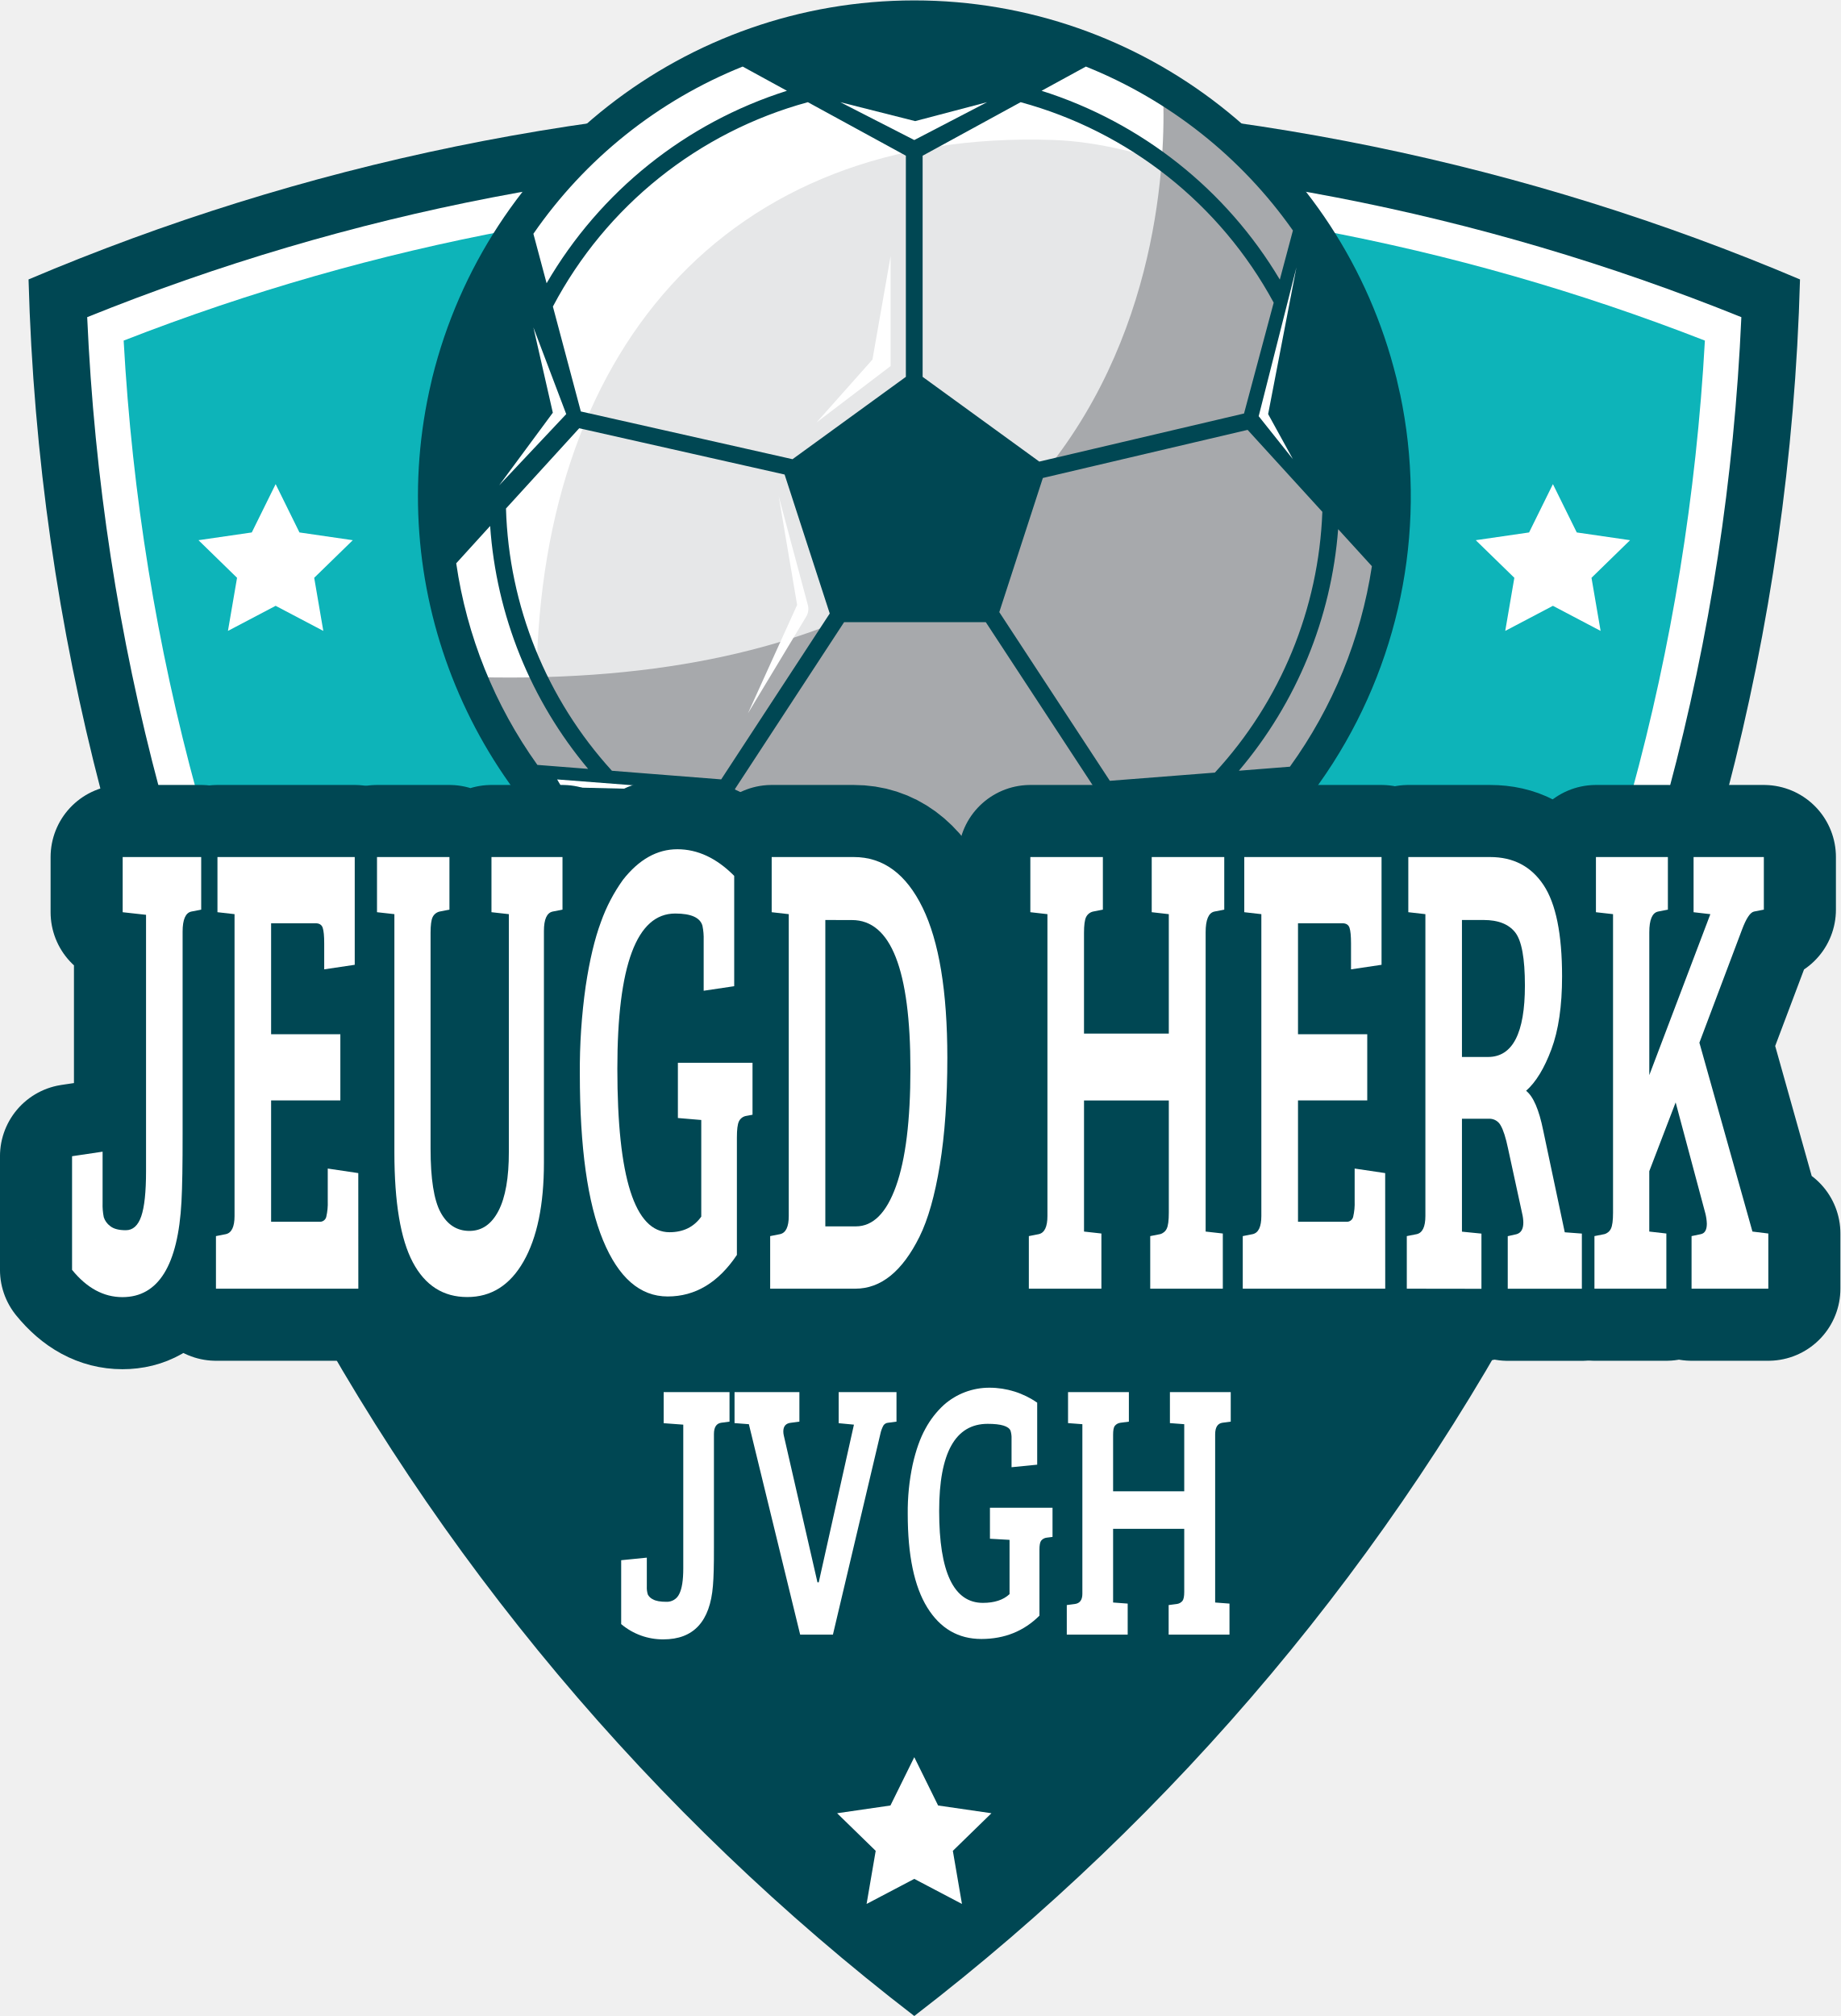
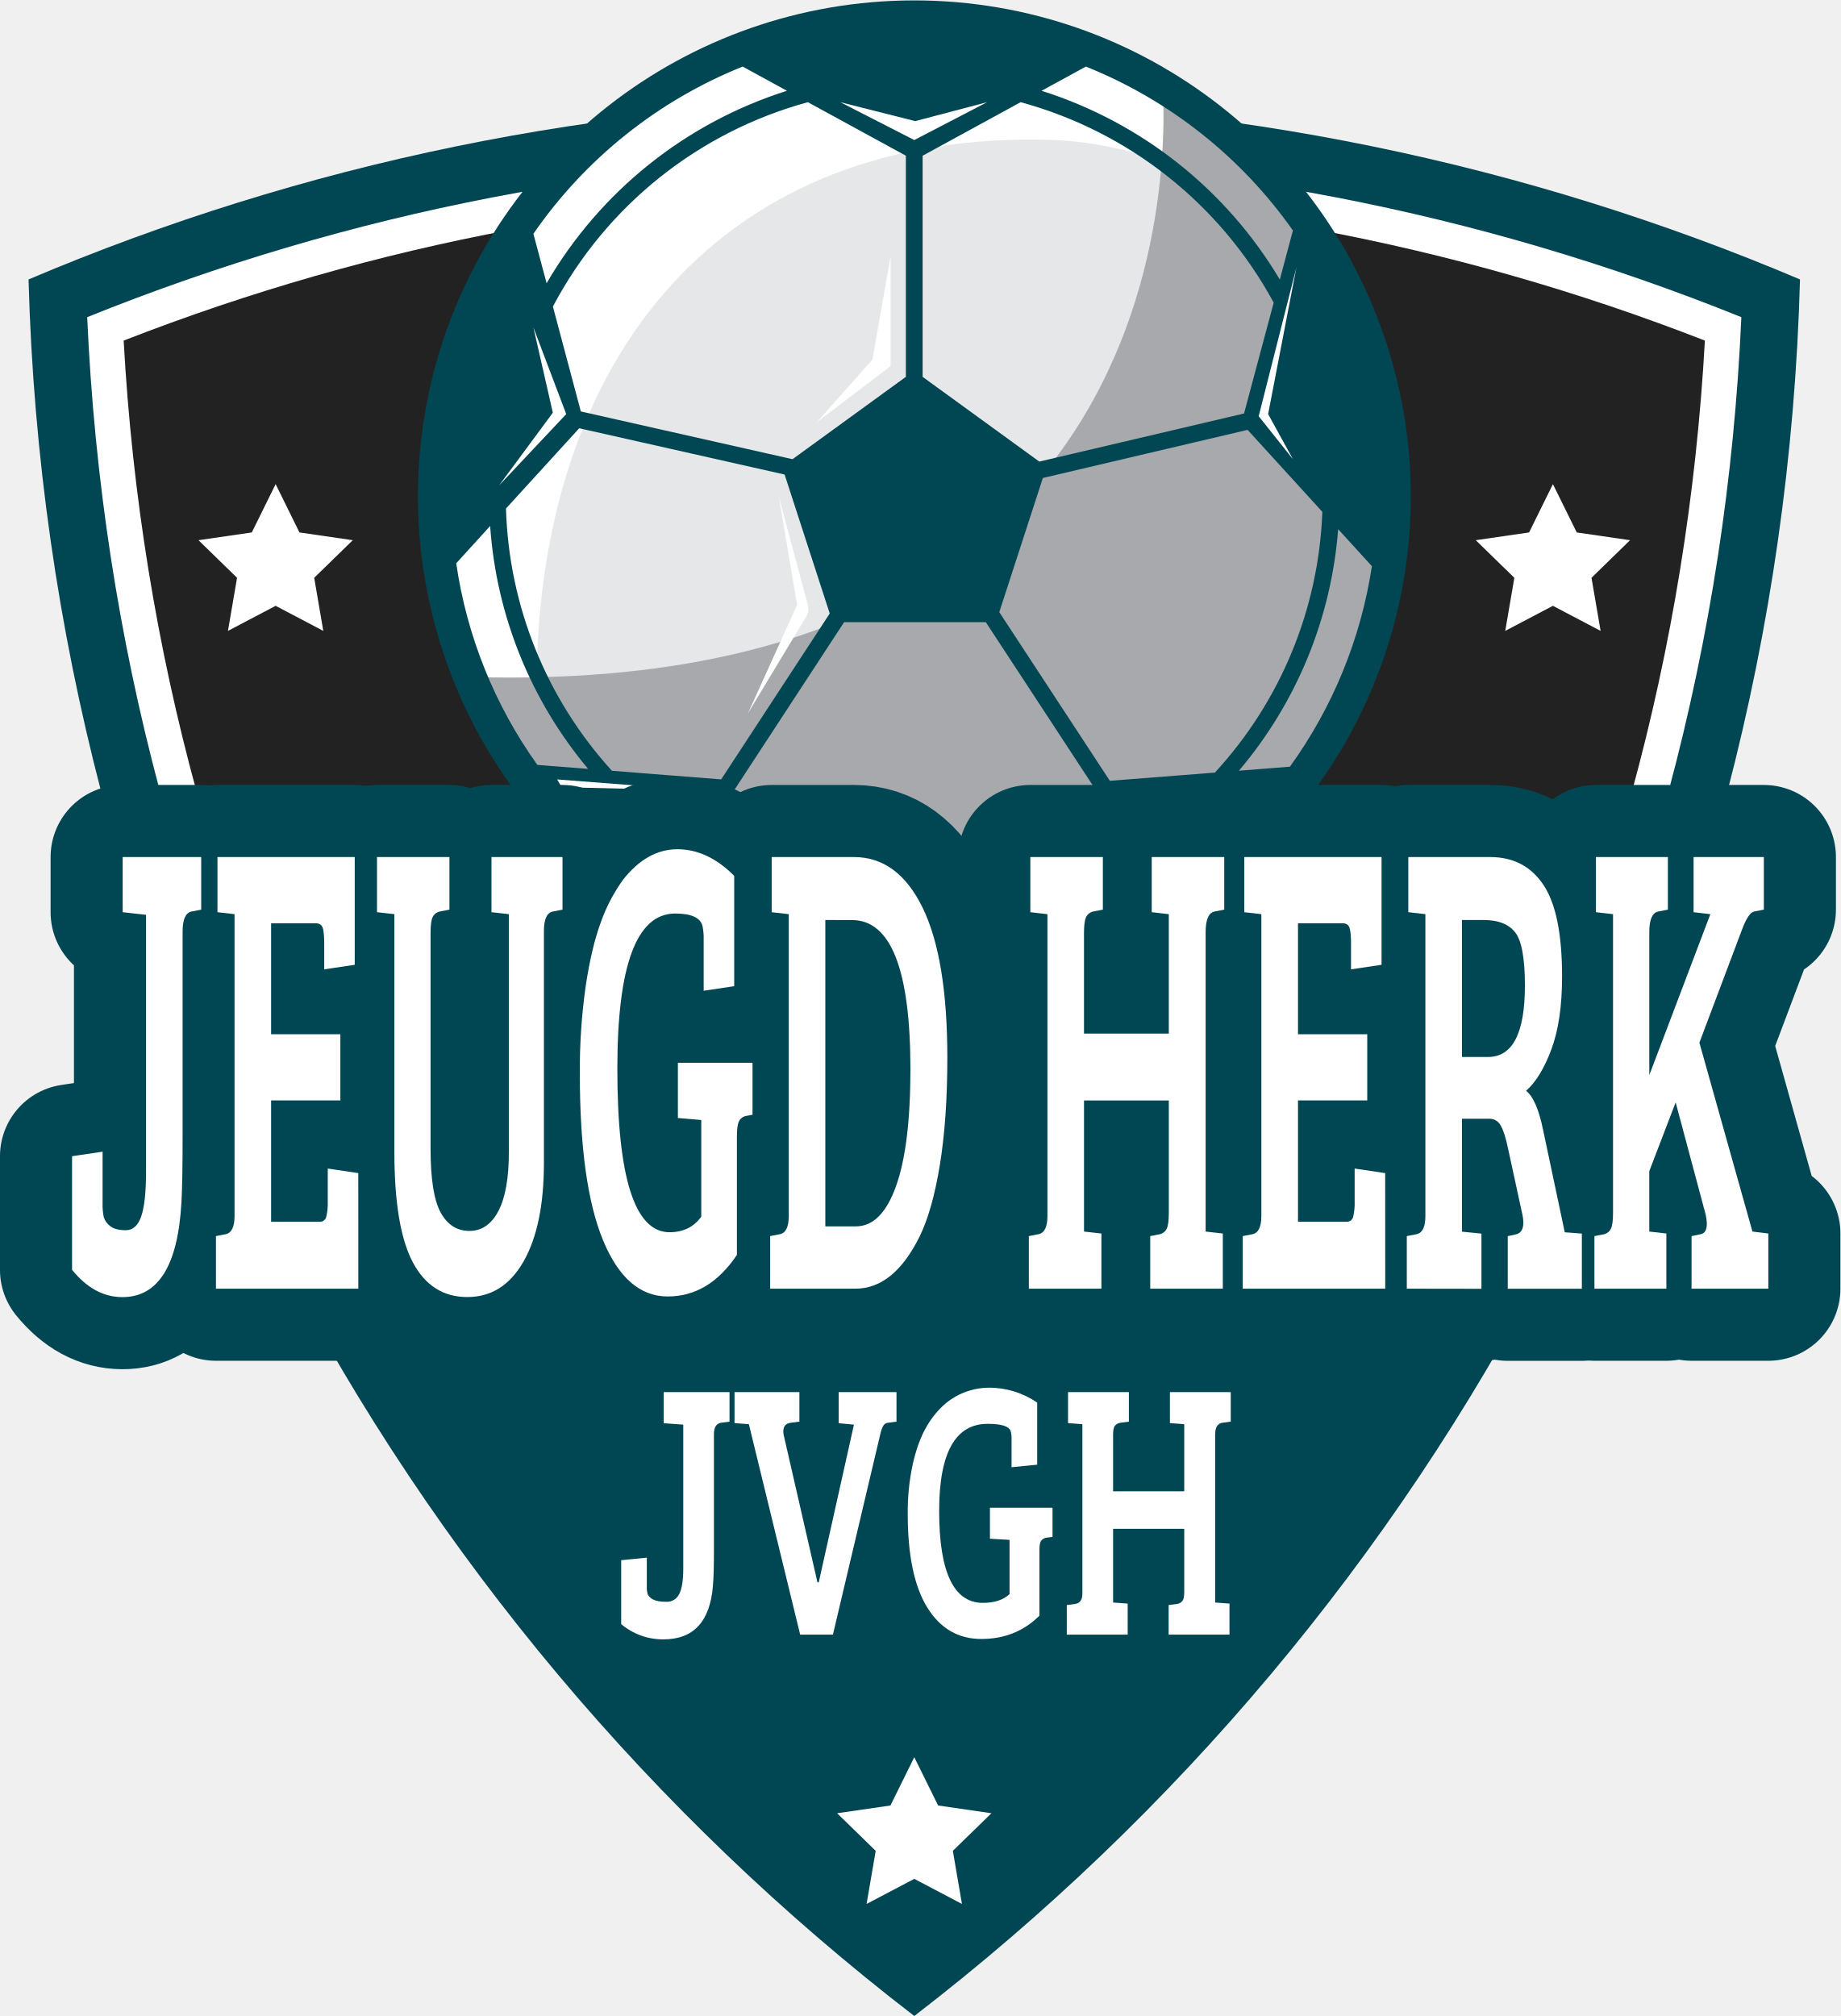
<svg xmlns="http://www.w3.org/2000/svg" viewBox="0 0 1085.12 1188.67">
  <defs>
-     <style>.cls-1{fill:#004753;}.cls-2,.cls-6{fill:#fff;}.cls-3{fill:#0db4b9;}.cls-4{fill:#e6e7e8;}.cls-5{fill:#a7a9ac;}.cls-6{stroke:#004753;stroke-linecap:round;stroke-linejoin:round;stroke-width:85px;}</style>
+     <style>.cls-1{fill:#004753;}.cls-2,.cls-6{fill:#fff;}.cls-3{fill:#222;}.cls-4{fill:#e6e7e8;}.cls-5{fill:#a7a9ac;}.cls-6{stroke:#004753;stroke-linecap:round;stroke-linejoin:round;stroke-width:85px;}</style>
  </defs>
  <g id="Layer_2" data-name="Layer 2">
    <g id="Layer_4" data-name="Layer 4">
      <path class="cls-1" d="M1061.32,164.76c-11.32,417-213.45,786.4-522.24,1023.91C230.28,951.16,28.15,581.76,16.83,164.76,177.27,96.7,353.8,59,539.08,59S900.88,96.7,1061.32,164.76Z" />
      <path class="cls-2" d="M539.07,1145.73C397.8,1032.41,279.64,888.63,196.36,728.44,108.58,559.61,59.86,377.55,51.41,187c155-62.53,318.91-94.22,487.66-94.22S871.78,124.46,1026.74,187c-8.45,190.56-57.18,372.62-145,541.45C798.51,888.63,680.35,1032.41,539.07,1145.73Z" />
      <path class="cls-3" d="M539.07,1118.94C405.89,1009.17,294,871.16,214.8,718.86,130.74,557.18,83,383,72.91,200.82c148.4-57.91,305.16-87.27,466.16-87.27s317.77,29.36,466.17,87.27c-10.13,182.14-57.83,356.35-141.89,518C784.17,871.16,672.25,1009.18,539.07,1118.94Z" />
      <circle class="cls-2" cx="539.07" cy="292.73" r="285.31" />
      <path class="cls-4" d="M811.33,283.8c0,129.17-80.21,239.77-193.94,285.45-14.86,6-78.81,14.69-135.76-4.85-80.85-27.74-164-83.34-167.13-104.83-2.05-14.29,1.83-36.24,1.79-51.09C315.67,208.61,427.3,76,621,82.53c53.31,1.81,113.72,29.66,157.59,53.19C802.34,179.23,811.33,230.86,811.33,283.8Z" />
      <path class="cls-5" d="M685,43.25s42.27,373.13-415.07,355.66c0,0,112.11,201.72,264.15,181,91-12.41,211.25-88.25,241.2-129.87S824,326.71,824.43,278.13C825.56,165.34,685,43.25,685,43.25Z" />
      <path class="cls-1" d="M825.51,232.34h0l-.08-.3-.12-.57c-.24-1.1-.5-2.19-.75-3.29l-1.13-5-.07-.28,0-.19h-.06a292.78,292.78,0,0,0-568.45.11h0l-.58,2.57a292.63,292.63,0,0,0,121.43,310h0l.41.27A292,292,0,0,0,695,540.38h0l.17-.11c2.2-1.4,4.39-2.82,6.55-4.27l.94-.62.62-.42h0a294.89,294.89,0,0,0,82.56-84.87,292.24,292.24,0,0,0,39.7-217.74Zm-92,11.46L612.79,272.16,544,222.2V91.82l57.79-31.57A241.85,241.85,0,0,1,751,178.45Zm-199.39-152V222.2l-66.83,48.55L342.47,242.6,326,180.75A241.83,241.83,0,0,1,476.33,60.25Zm-192.6,160.7,121.1,27.29,26.61,81.94-64,97.81-64.43-5.08a239.89,239.89,0,0,1-62.46-154.63Zm91.78,212.8,64.41-98.47h83.53l64.64,98.63-29.69,55.37a241.06,241.06,0,0,1-152.87.46Zm221.09-4.92L589.2,360.92l25.69-79.09,120.73-28.37,44.06,48.32a239.85,239.85,0,0,1-63.36,153.76ZM762.33,135.9l-7.72,28.95A251.86,251.86,0,0,0,614.13,53.53l26.13-14.28A274,274,0,0,1,762.33,135.9ZM437.89,39.25,464,53.53A251.86,251.86,0,0,0,322.29,167l-7.79-29.16A274.11,274.11,0,0,1,437.89,39.25ZM269,332.13l20-22a249.62,249.62,0,0,0,57.78,143.22L316.85,451A271.24,271.24,0,0,1,269,332.13Zm270.1,233.55a272,272,0,0,1-54.93-5.56L470,533.74a251.12,251.12,0,0,0,139.52-.41l-14.2,26.49A270.34,270.34,0,0,1,539.07,565.68ZM760.55,452.06l-30.07,2.37A249.65,249.65,0,0,0,789,312l19.9,21.83A271.45,271.45,0,0,1,760.55,452.06Z" />
      <polygon class="cls-5" points="742.15 178.21 727.93 239.63 659.51 253.46 719.28 231.79 742.15 178.21" />
      <polygon class="cls-2" points="525.13 150.97 525.13 215.83 481.43 249.1 514.41 212.01 525.13 150.97" />
      <path class="cls-2" d="M459.17,292.73l17.17,64.06a8.78,8.78,0,0,1-1,6.81l-34.34,57,29-63.92Z" />
      <polygon class="cls-2" points="582.01 60.25 539.08 82.57 495.45 60.25 539.61 71.41 582.01 60.25" />
      <polygon class="cls-2" points="764.41 157.59 742.15 245.4 762.34 270.75 747.72 244.16 764.41 157.59" />
      <polygon class="cls-2" points="730.48 464.28 651.26 467.37 624.67 519.31 654.35 472.93 730.48 464.28" />
      <path class="cls-2" d="M415.07,466.13c-1.86,0-86.57-6.56-86.57-6.56l9.28,15.84-.62-11.13Z" />
      <polygon class="cls-2" points="314.5 193.04 333.86 244.16 294.29 286.2 325.96 243.34 314.5 193.04" />
      <path class="cls-1" d="M191.61,767S441.4,1134.78,538.17,1166c0,0,304.56-265.93,366.92-446.42L294.41,672.38Z" />
      <polygon class="cls-2" points="539.08 1107.82 510.96 1122.6 516.33 1091.29 493.58 1069.12 525.02 1064.55 539.08 1036.07 553.13 1064.55 584.57 1069.12 561.82 1091.29 567.19 1122.6 539.08 1107.82" />
      <polygon class="cls-2" points="162.52 357.2 134.4 371.99 139.77 340.68 117.03 318.51 148.46 313.94 162.52 285.45 176.57 313.94 208.01 318.51 185.26 340.68 190.63 371.99 162.52 357.2" />
      <polygon class="cls-2" points="915.63 357.2 887.52 371.99 892.89 340.68 870.14 318.51 901.58 313.94 915.63 285.45 929.69 313.94 961.12 318.51 938.38 340.68 943.75 371.99 915.63 357.2" />
      <path class="cls-6" d="M107,708.55q-3,56.25-34.82,56.26-16.62,0-29.69-16.08v-67l18-2.68v30.23a36.23,36.23,0,0,0,.7,8.42,10.4,10.4,0,0,0,3.71,5.17q3,2.49,9.28,2.49t9.11-8.23q2.82-8.22,2.82-26.6V539.39l-13.78-1.53V505.33h46.3v31l-5.83,1.15q-5.13,1.14-5.13,11.86v119Q107.71,695.54,107,708.55Z" />
      <path class="cls-6" d="M211.28,759.83H127.33v-31l5.83-1.15q5.13-1.14,5.13-10.71V539l-10.07-1.15V505.33h80.94v63.53l-18,2.68V556.23c0-4.33-.29-7.4-.88-9.18s-2-2.68-4.24-2.68H159.85v65.44h40.83v39H159.85v71.56H188.3a3.82,3.82,0,0,0,4.07-2.87,35.12,35.12,0,0,0,.88-9.37V689l18,2.68Z" />
      <path class="cls-6" d="M253.87,550.11V677.17q0,26.79,5.92,37.69t17,10.91q11,0,17.14-11.86t6.1-34.83V539l-10.25-1.15V505.33h41.88v31l-5.83,1.15q-5.13,1.14-5.12,11.48V685.59q0,37.13-12,58.17t-33.23,21q-21.21,0-32.07-20.48t-10.87-64.87V539l-10.25-1.15V505.33H265v31l-5.84,1.15a6.1,6.1,0,0,0-4.06,3.25Q253.87,543.22,253.87,550.11Z" />
      <path class="cls-6" d="M434.49,670.66v69.27q-16.42,24.5-40.82,24.49t-38.09-33.1q-13.69-33.11-13.7-98.16a350,350,0,0,1,3.45-51.67q3.45-23,9-37.89a100.31,100.31,0,0,1,13-24.87q14.15-18,32.08-18t33.49,15.69v65.06l-18,2.68V554.32a36.17,36.17,0,0,0-.71-8.42q-1.95-7.26-16.08-7.27-34.11,0-34.11,91.46,0,96.45,30.75,96.45,12.19,0,18.73-9.19v-57h-.17l-13.61-1.15V626.65h44v30.62l-4.06.76a5.85,5.85,0,0,0-4,3.25C434.87,663,434.49,666.07,434.49,670.66Z" />
      <path class="cls-6" d="M454.11,759.83v-31l5.83-1.15q5.13-1.14,5.13-10.71V539L455,537.86V505.33h48.43q26,0,40.56,29.85t14.58,88.41q0,36.36-4.42,63.34t-12,42.28q-15.2,30.63-37.82,30.62Zm32.52-217.38V723.09h18q15.21,0,23.69-23.73t8.48-68.88q0-88-34.46-88Z" />
      <path class="cls-6" d="M689.16,715.05v-66.2h-50v77.3l10.25,1.15v32.53H606.63v-31l5.83-1.15q5.13-1.14,5.13-10.71V539l-10.08-1.15V505.33h42.77v31l-5.83,1.15a6.11,6.11,0,0,0-4.07,3.25q-1.23,2.49-1.23,9.38v59.32h50V539l-10.07-1.15V505.33h42.77v31L716,537.48q-5.13,1.14-5.13,12.25V726.15L721,727.3v32.53H678.2v-31l5.84-1.15a6,6,0,0,0,3.89-3.25C688.75,722.77,689.16,719.65,689.16,715.05Z" />
      <path class="cls-6" d="M816.76,759.83h-84v-31l5.84-1.15q5.11-1.14,5.12-10.71V539l-10.07-1.15V505.33h80.94v63.53l-18,2.68V556.23c0-4.33-.29-7.4-.88-9.18s-2-2.68-4.24-2.68H765.33v65.44h40.83v39H765.33v71.56h28.46a3.82,3.82,0,0,0,4.06-2.87,35.12,35.12,0,0,0,.88-9.37V689l18,2.68Z" />
      <path class="cls-6" d="M829.48,759.83v-31l5.84-1.15q5.11-1.14,5.12-10.71V539l-10.07-1.15V505.33h48.25q20.49,0,31.46,16.46t10.95,54q0,26-6.27,42.86t-14.94,24.5q6.38,5,10.08,23.34l12.72,60.09,10.08.76v32.53H889v-31l5.13-1.15q4.07-1.14,4.06-6.89a24.19,24.19,0,0,0-.7-5.35l-8.31-38.27q-2-9.57-4.33-13.59a7.51,7.51,0,0,0-6.8-4H862v66.59l11.49,1.15v32.53ZM862,623.21h15.38q21.74,0,21.74-42.1,0-24.12-5.75-31.38t-18.46-7.28H862Z" />
      <path class="cls-6" d="M951.08,715.05V539L941,537.86V505.33h42.42v31l-5.83,1.15q-5.13,1.14-5.13,12.25v84.19l36-94.91-9.89-1.15V505.33H1040v31l-5.83,1.15q-3.36.76-7.07,10.71L1002,614.79l31.28,111.36,9.36,1.15v32.53H997.38v-31l5.48-1.15q3.52-.75,3.53-6.12a28.61,28.61,0,0,0-.88-6.12L988,650l-15.55,40.56v35.59l10.07,1.15v32.53H940.12v-31l5.83-1.15a6,6,0,0,0,3.89-3.25C950.66,722.77,951.08,719.65,951.08,715.05Z" />
      <path class="cls-2" d="M420.36,935q-2.52,31.6-29.2,31.6a38.1,38.1,0,0,1-24.9-9V919.93l15.12-1.51v17a13.74,13.74,0,0,0,.59,4.73,6.5,6.5,0,0,0,3.11,2.9c1.68.94,4.28,1.4,7.78,1.4a8,8,0,0,0,7.64-4.62q2.37-4.62,2.37-15V840l-11.56-.86V820.81h38.83v17.42l-4.89.64c-2.87.43-4.3,2.66-4.3,6.67V912.4Q421,927.67,420.36,935Z" />
      <path class="cls-2" d="M462.15,846.4,482,933h.74L503.5,840l-9-.86V820.81h34.09v17.42l-4.89.64a3.61,3.61,0,0,0-2.81,1.61,18.11,18.11,0,0,0-1.78,4.84l-28,118.47H471.79L441.55,839.73l-8.45-.64V820.81h38.24v17.42l-4.89.64q-4.59.43-4.59,5.16A10.48,10.48,0,0,0,462.15,846.4Z" />
      <path class="cls-2" d="M612.88,913.69v38.92q-13.78,13.75-34.23,13.76t-31.94-18.6q-11.49-18.6-11.49-55.15a133,133,0,0,1,2.89-29q2.89-12.9,7.56-21.29a53.56,53.56,0,0,1,10.89-14,40.34,40.34,0,0,1,26.9-10.11,49.21,49.21,0,0,1,28.09,8.82V863.6l-15.12,1.5V848.33a14,14,0,0,0-.59-4.73q-1.64-4.08-13.49-4.08-28.61,0-28.6,51.38,0,54.18,25.79,54.18,10.22,0,15.71-5.16v-32h-.15l-11.41-.65V889h36.9v17.2l-3.41.43a4.89,4.89,0,0,0-3.33,1.83Q612.88,909.83,612.88,913.69Z" />
      <path class="cls-2" d="M698.25,938.63V901.44H656.31v43.43l8.6.64v18.28H629V946.37l4.89-.64c2.86-.43,4.3-2.44,4.3-6v-100l-8.45-.64V820.81h35.87v17.42l-4.89.64a5.19,5.19,0,0,0-3.41,1.83c-.7.93-1,2.69-1,5.27v33.32h41.94V839.73l-8.44-.64V820.81h35.86v17.42l-4.89.64c-2.87.43-4.3,2.73-4.3,6.88v99.12l8.45.64v18.28H689.06V946.37l4.9-.64a5.11,5.11,0,0,0,3.26-1.83Q698.25,942.51,698.25,938.63Z" />
      <line class="cls-1" x1="961.85" y1="525.79" x2="994" y2="525.79" />
      <path class="cls-2" d="M107,708.55q-3,56.25-34.82,56.26-16.62,0-29.69-16.08v-67l18-2.68v30.23a36.23,36.23,0,0,0,.7,8.42,10.4,10.4,0,0,0,3.71,5.17q3,2.49,9.28,2.49t9.11-8.23q2.82-8.22,2.82-26.6V539.39l-13.78-1.53V505.33h46.3v31l-5.83,1.15q-5.13,1.14-5.13,11.86v119Q107.71,695.54,107,708.55Z" />
      <path class="cls-2" d="M211.28,759.83H127.33v-31l5.83-1.15q5.13-1.14,5.13-10.71V539l-10.07-1.15V505.33h80.94v63.53l-18,2.68V556.23c0-4.33-.29-7.4-.88-9.18s-2-2.68-4.24-2.68H159.85v65.44h40.83v39H159.85v71.56H188.3a3.82,3.82,0,0,0,4.07-2.87,35.12,35.12,0,0,0,.88-9.37V689l18,2.68Z" />
      <path class="cls-2" d="M253.87,550.11V677.17q0,26.79,5.92,37.69t17,10.91q11,0,17.14-11.86t6.1-34.83V539l-10.25-1.15V505.33h41.88v31l-5.83,1.15q-5.13,1.14-5.12,11.48V685.59q0,37.13-12,58.17t-33.23,21q-21.21,0-32.07-20.48t-10.87-64.87V539l-10.25-1.15V505.33H265v31l-5.84,1.15a6.1,6.1,0,0,0-4.06,3.25Q253.87,543.22,253.87,550.11Z" />
      <path class="cls-2" d="M434.49,670.66v69.27q-16.42,24.5-40.82,24.49t-38.09-33.1q-13.69-33.11-13.7-98.16a350,350,0,0,1,3.45-51.67q3.45-23,9-37.89a100.31,100.31,0,0,1,13-24.87q14.15-18,32.08-18t33.49,15.69v65.06l-18,2.68V554.32a36.17,36.17,0,0,0-.71-8.42q-1.95-7.27-16.08-7.27-34.11,0-34.11,91.46,0,96.45,30.75,96.45,12.19,0,18.73-9.19v-57h-.17l-13.61-1.15V626.65h44v30.62l-4.06.76a5.85,5.85,0,0,0-4,3.25C434.87,663,434.49,666.07,434.49,670.66Z" />
      <path class="cls-2" d="M454.11,759.83v-31l5.83-1.15q5.13-1.14,5.13-10.71V539L455,537.86V505.33h48.43q26,0,40.56,29.85t14.58,88.41q0,36.36-4.42,63.34t-12,42.28q-15.2,30.63-37.82,30.62Zm32.52-217.38V723.09h18q15.21,0,23.69-23.73t8.48-68.88q0-88-34.46-88Z" />
      <path class="cls-2" d="M689.16,715.05v-66.2h-50v77.3l10.25,1.15v32.53H606.63v-31l5.83-1.15q5.13-1.14,5.13-10.71V539l-10.08-1.15V505.33h42.77v31l-5.83,1.15a6.11,6.11,0,0,0-4.07,3.25q-1.23,2.49-1.23,9.38v59.32h50V539l-10.07-1.15V505.33h42.77v31L716,537.48q-5.13,1.14-5.13,12.25V726.15L721,727.3v32.53H678.2v-31l5.84-1.15a6,6,0,0,0,3.89-3.25C688.75,722.77,689.16,719.65,689.16,715.05Z" />
      <path class="cls-2" d="M816.76,759.83h-84v-31l5.84-1.15q5.11-1.14,5.12-10.71V539l-10.07-1.15V505.33h80.94v63.53l-18,2.68V556.23c0-4.33-.29-7.4-.88-9.18s-2-2.68-4.24-2.68H765.33v65.44h40.83v39H765.33v71.56h28.46a3.82,3.82,0,0,0,4.06-2.87,35.12,35.12,0,0,0,.88-9.37V689l18,2.68Z" />
      <path class="cls-2" d="M829.48,759.83v-31l5.84-1.15q5.11-1.14,5.12-10.71V539l-10.07-1.15V505.33h48.25q20.49,0,31.46,16.46t10.95,54q0,26-6.27,42.86t-14.94,24.5q6.38,5,10.08,23.34l12.72,60.09,10.08.76v32.53H889v-31l5.13-1.15q4.07-1.14,4.06-6.89a24.19,24.19,0,0,0-.7-5.35l-8.31-38.27q-2-9.57-4.33-13.59a7.51,7.51,0,0,0-6.8-4H862v66.59l11.49,1.15v32.53ZM862,623.21h15.38q21.74,0,21.74-42.1,0-24.12-5.75-31.38t-18.46-7.28H862Z" />
      <path class="cls-2" d="M951.08,715.05V539L941,537.86V505.33h42.42v31l-5.83,1.15q-5.13,1.14-5.13,12.25v84.19l36-94.91-9.89-1.15V505.33H1040v31l-5.83,1.15q-3.36.76-7.07,10.71L1002,614.79l31.28,111.36,9.36,1.15v32.53H997.38v-31l5.48-1.15q3.52-.75,3.53-6.12a28.61,28.61,0,0,0-.88-6.12L988,650l-15.55,40.56v35.59l10.07,1.15v32.53H940.12v-31l5.83-1.15a6,6,0,0,0,3.89-3.25C950.66,722.77,951.08,719.65,951.08,715.05Z" />
    </g>
  </g>
</svg>
